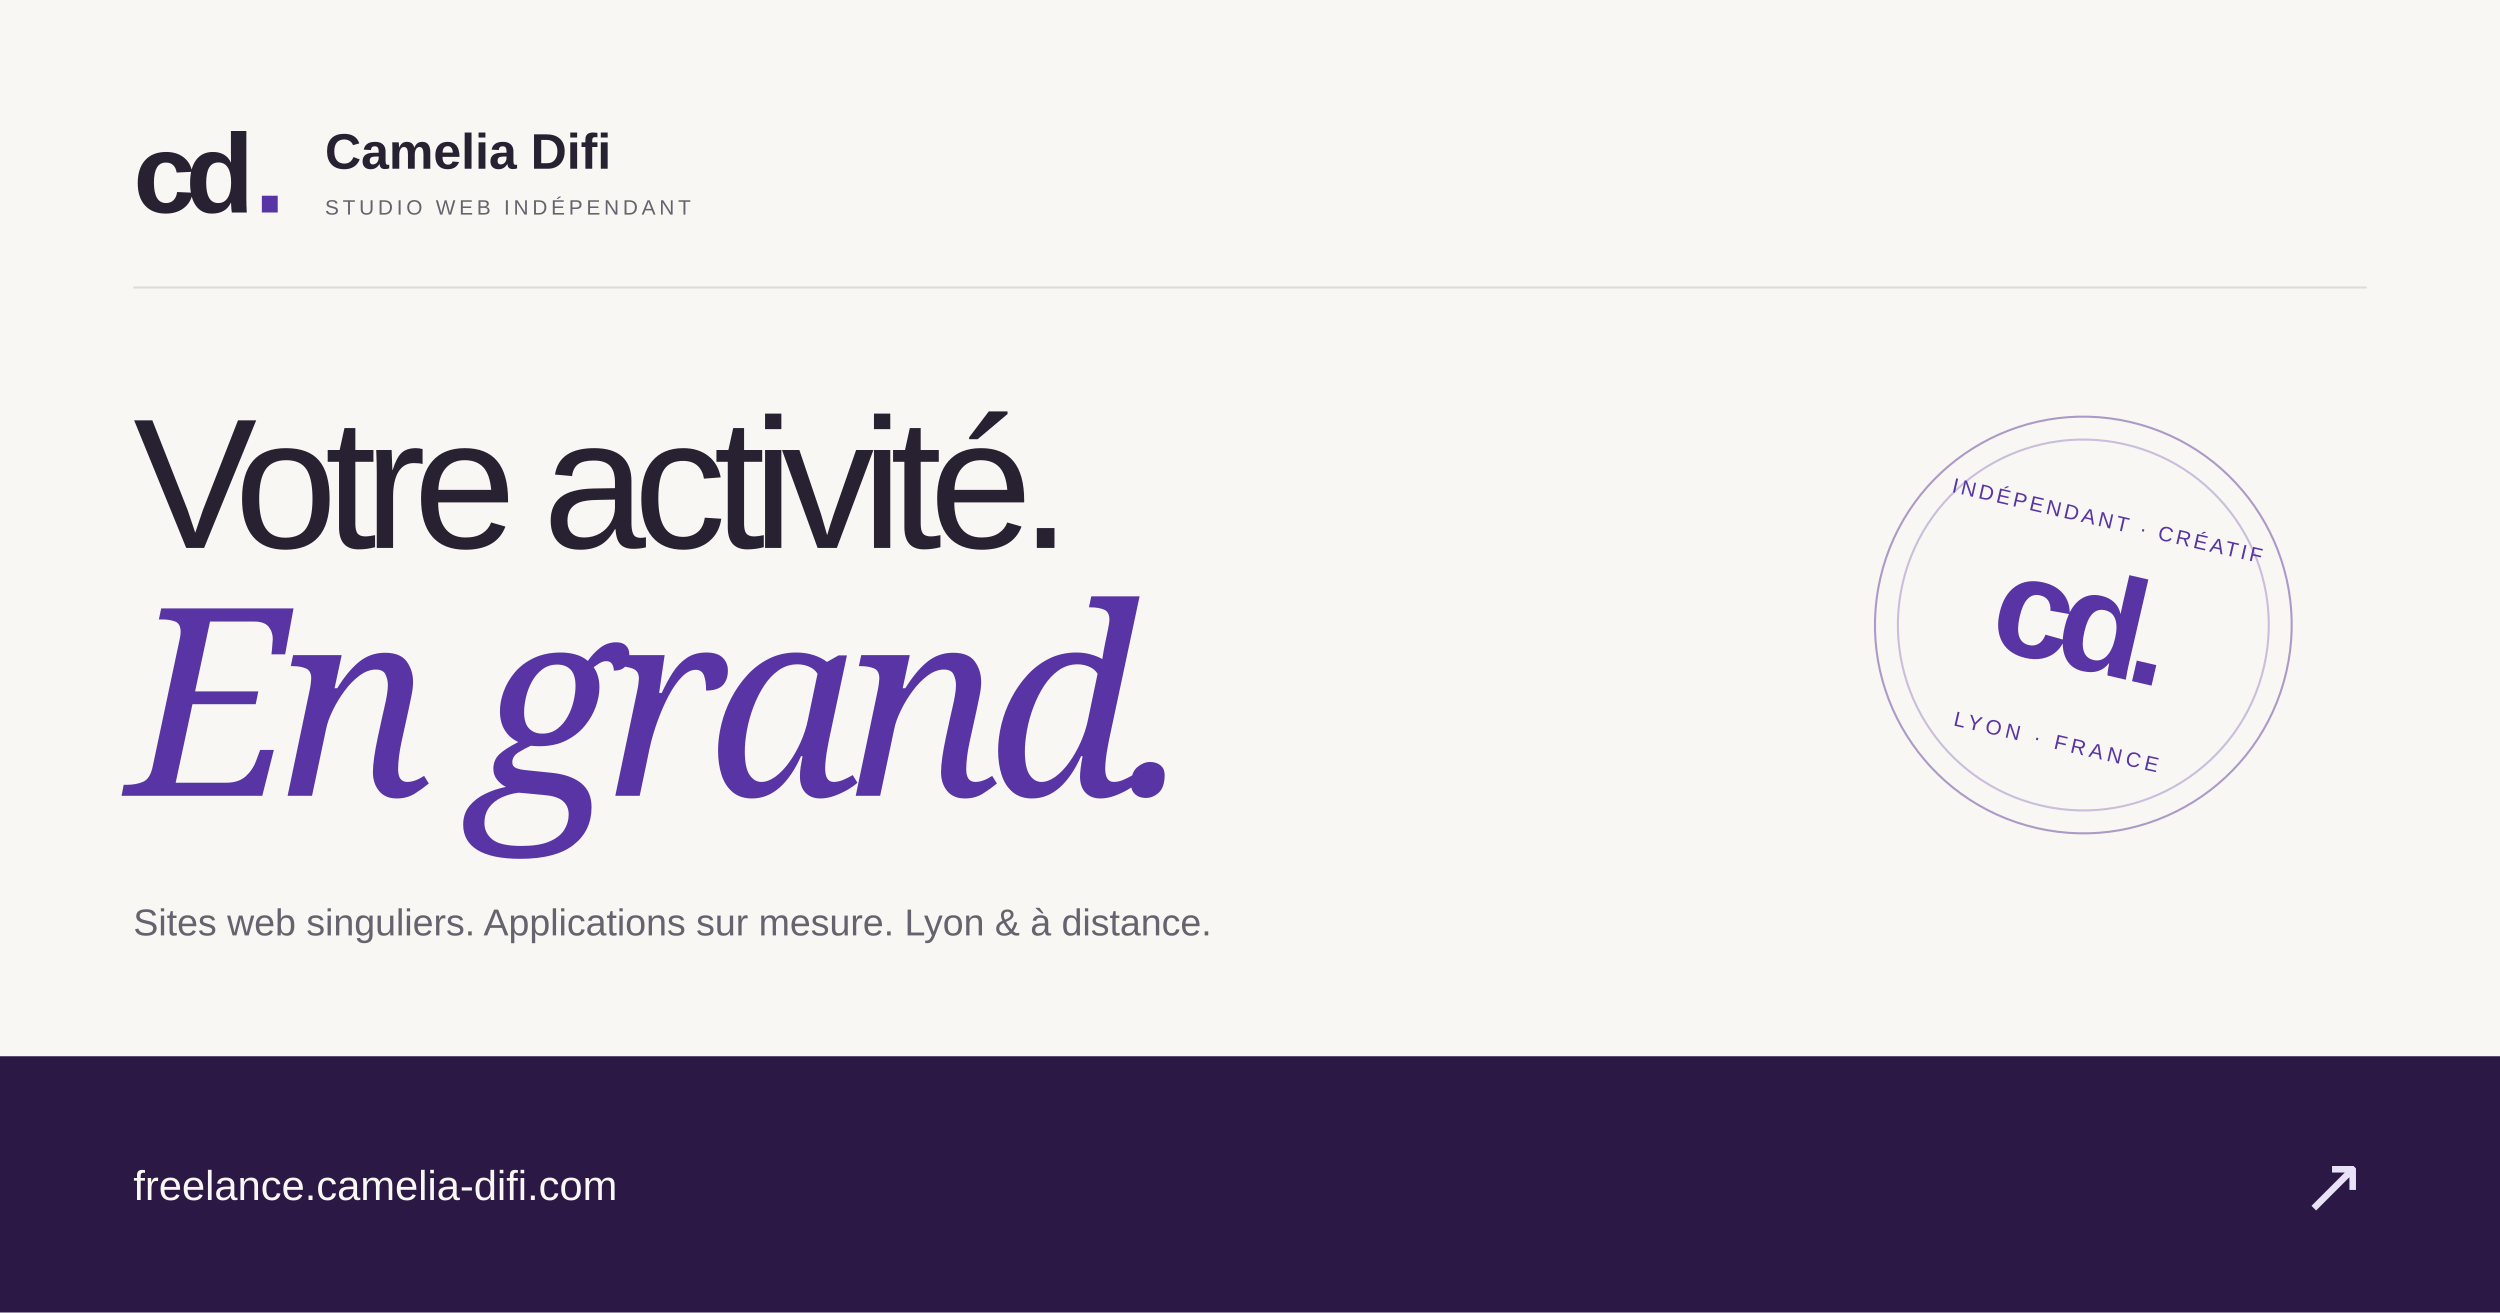
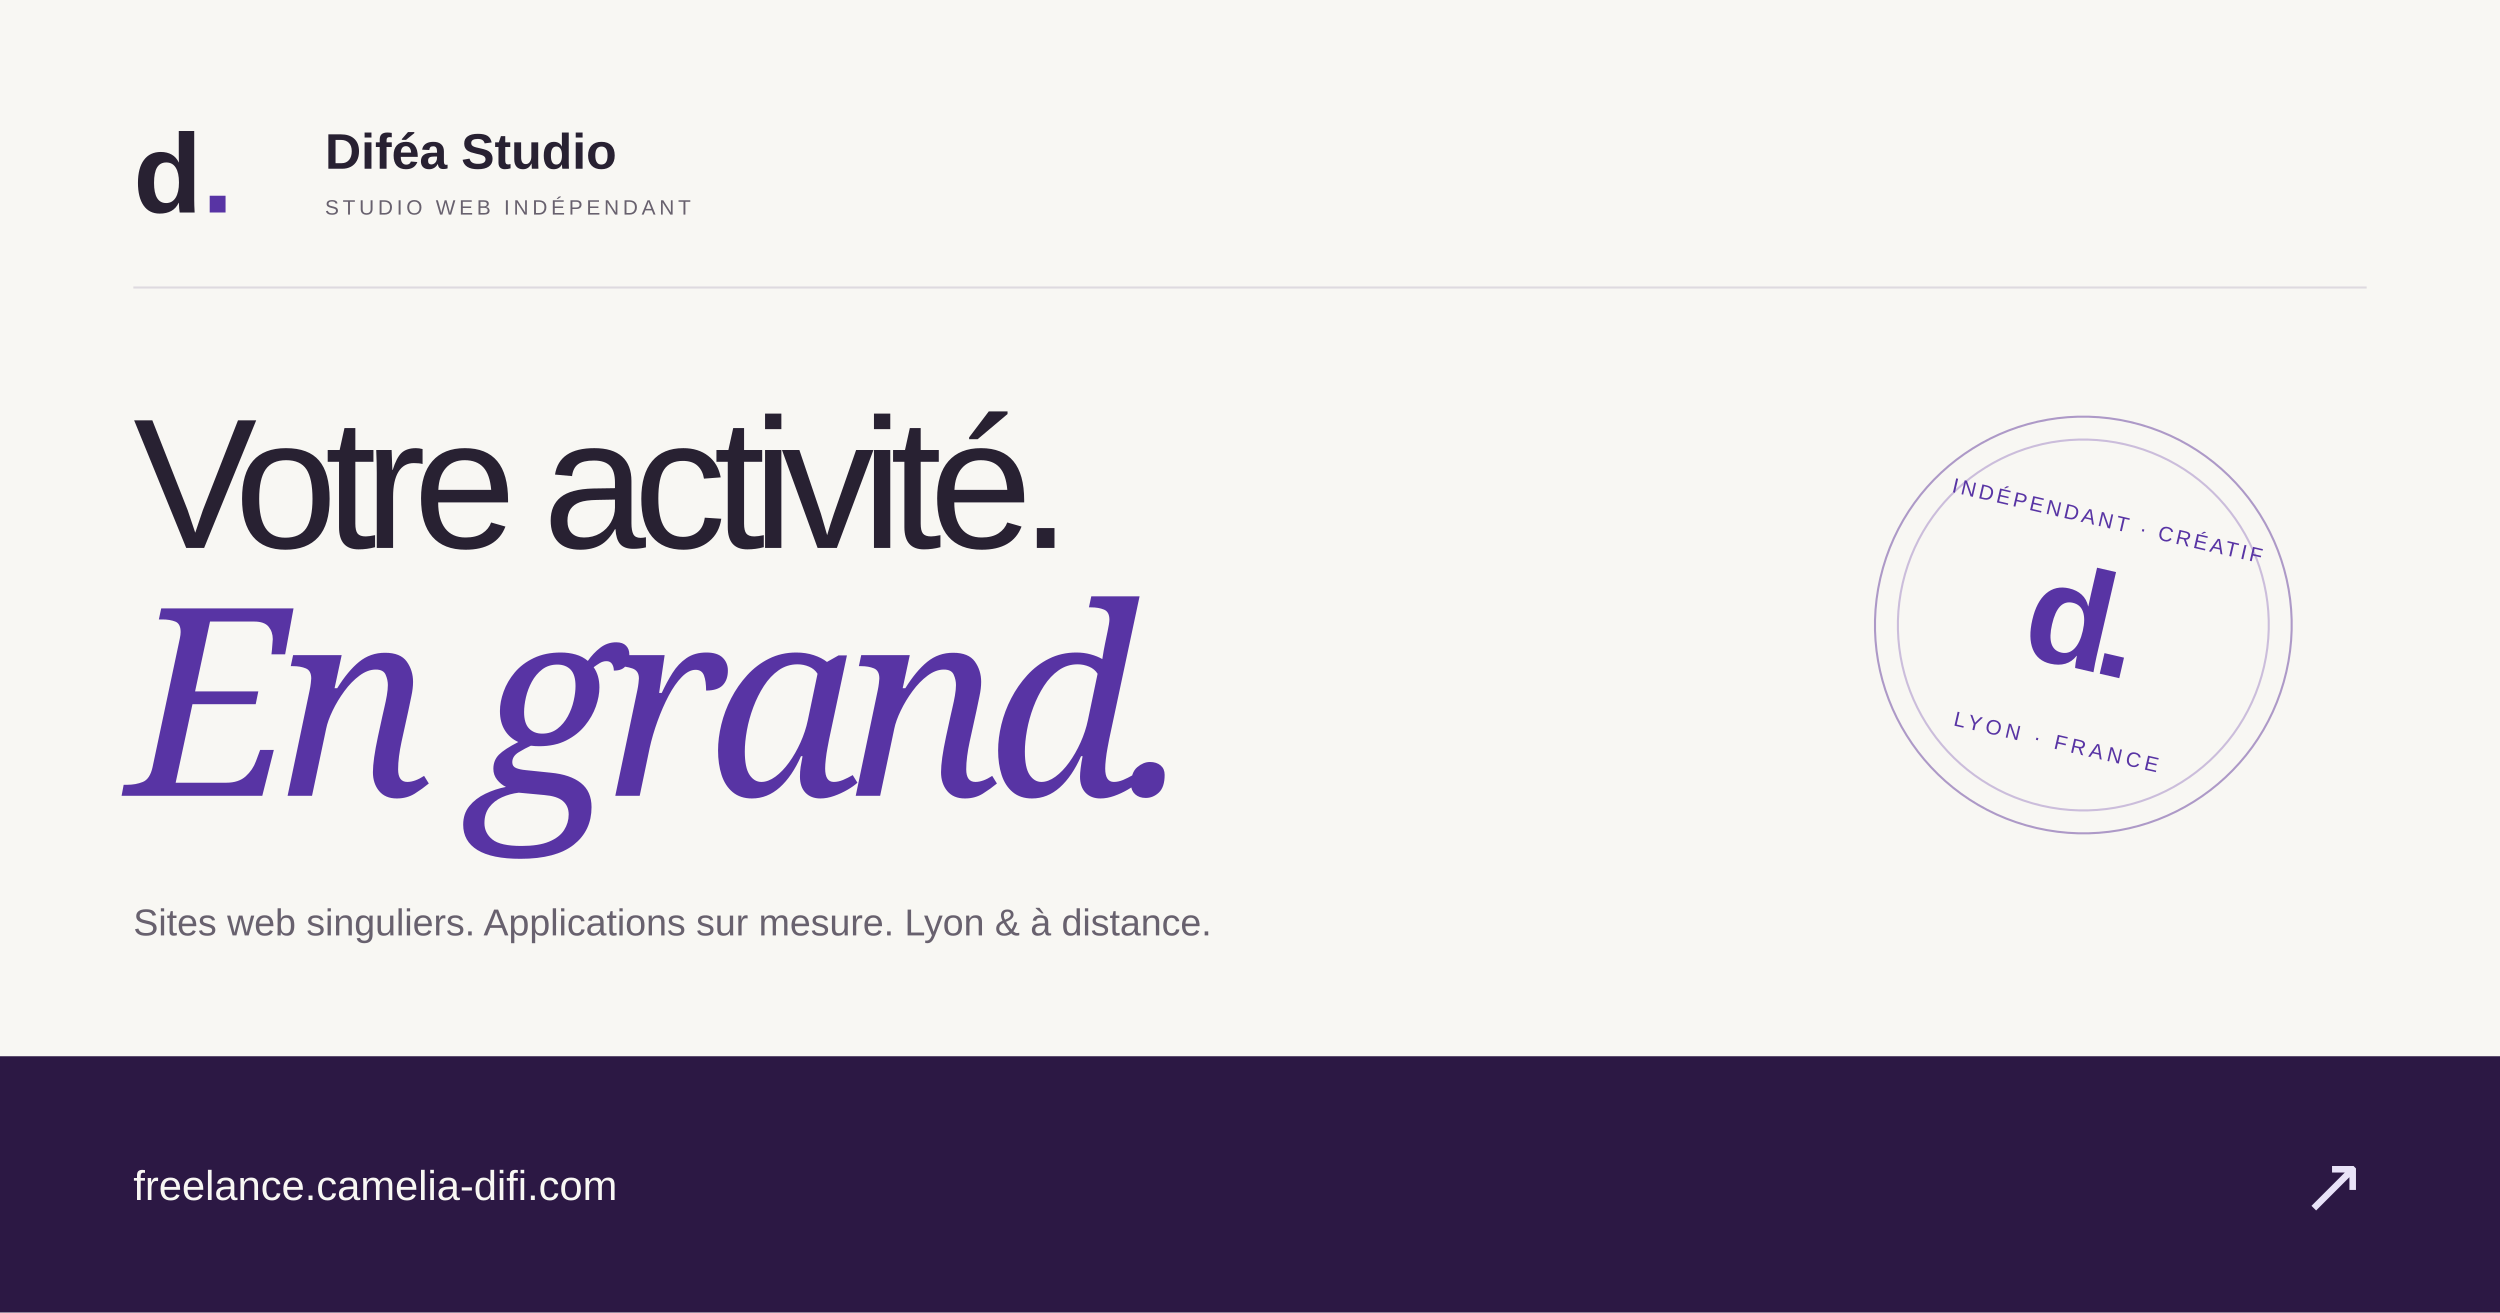
<svg xmlns="http://www.w3.org/2000/svg" width="1200" height="630" viewBox="0 0 1200 630">
  <rect width="1200" height="630" fill="#F8F7F3" />
-   <text x="64" y="102" font-family="Arial,sans-serif" font-size="54" font-weight="700" letter-spacing="-5" fill="#282132">cd<tspan fill="#5834A4">.</tspan>
+   <text x="64" y="102" font-family="Arial,sans-serif" font-size="54" font-weight="700" letter-spacing="-5" fill="#282132">d<tspan fill="#5834A4">.</tspan>
  </text>
-   <text x="156" y="81" font-family="Arial,sans-serif" font-size="24" font-weight="700" fill="#282132">Camelia Difi</text>
+   <text x="156" y="81" font-family="Arial,sans-serif" font-size="24" font-weight="700" fill="#282132">Diféa Studio</text>
  <text x="156" y="103" font-family="Arial,sans-serif" font-size="10" letter-spacing="1.8" fill="#68616E">STUDIO WEB INDÉPENDANT</text>
  <path d="M64 138H1136" stroke="#DEDADF" />
  <text x="64" y="263" font-family="Arial,sans-serif" font-size="89" letter-spacing="-6" fill="#282132">Votre activité.</text>
  <text x="61" y="382" font-family="Georgia,serif" font-size="126" font-style="italic" letter-spacing="-7" fill="#5834A4">En grand.</text>
  <text x="64" y="449" font-family="Arial,sans-serif" font-size="18" fill="#68616E">Sites web singuliers. Applications sur mesure. Lyon &amp; à distance.</text>
  <g transform="translate(1000 300) rotate(13)">
    <circle r="100" fill="none" stroke="#AD99C7" />
    <circle r="89" fill="none" stroke="#CBBDDB" />
    <text x="0" y="-48" text-anchor="middle" font-family="Arial,sans-serif" font-size="10" letter-spacing="1.5" fill="#5834A4">INDÉPENDANT · CRÉATIF</text>
-     <text x="0" y="21" text-anchor="middle" font-family="Arial,sans-serif" font-size="68" font-weight="700" letter-spacing="-6" fill="#5834A4">cd.</text>
+     <text x="0" y="21" text-anchor="middle" font-family="Arial,sans-serif" font-size="68" font-weight="700" letter-spacing="-6" fill="#5834A4">d.</text>
    <text x="0" y="61" text-anchor="middle" font-family="Arial,sans-serif" font-size="10" letter-spacing="2" fill="#5834A4">LYON · FRANCE</text>
  </g>
  <rect y="507" width="1200" height="123" fill="#2C1844" />
  <text x="64" y="576" font-family="Arial,sans-serif" font-size="20" fill="#F8F7F3">freelance.camelia-difi.com</text>
  <text x="1136" y="582" text-anchor="end" font-family="Arial,sans-serif" font-size="38" fill="#E9E3F8">↗</text>
</svg>
